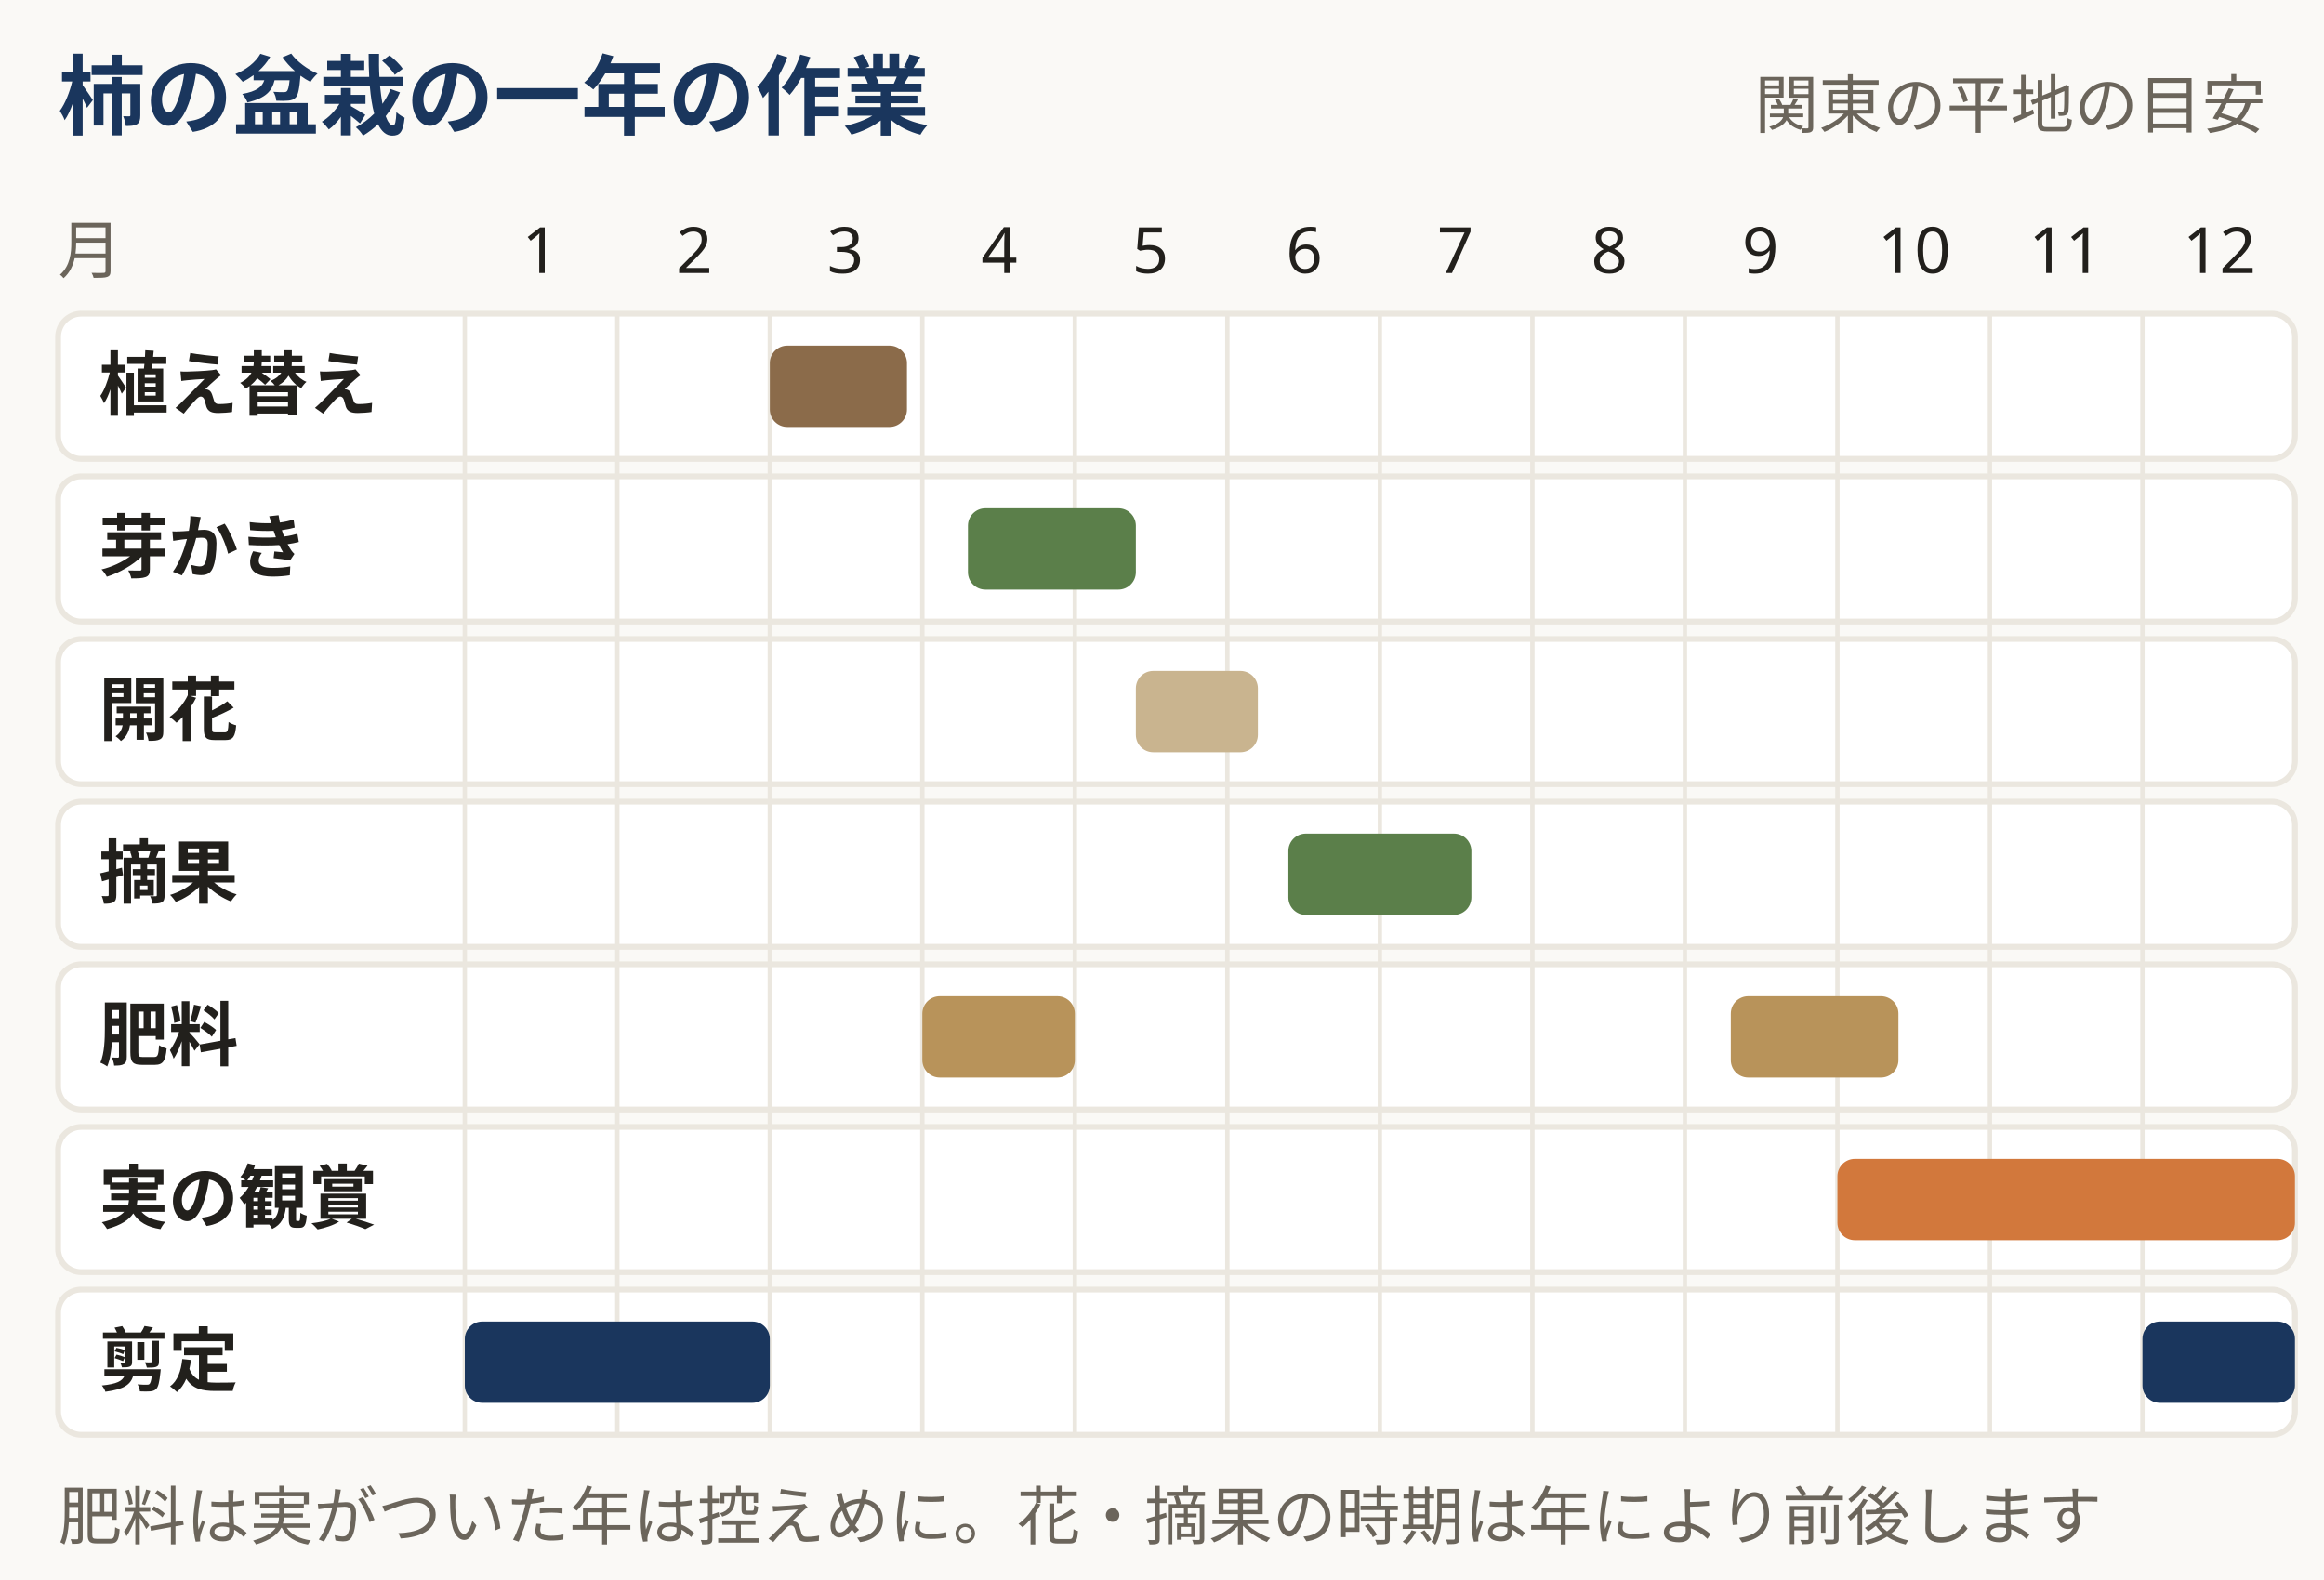
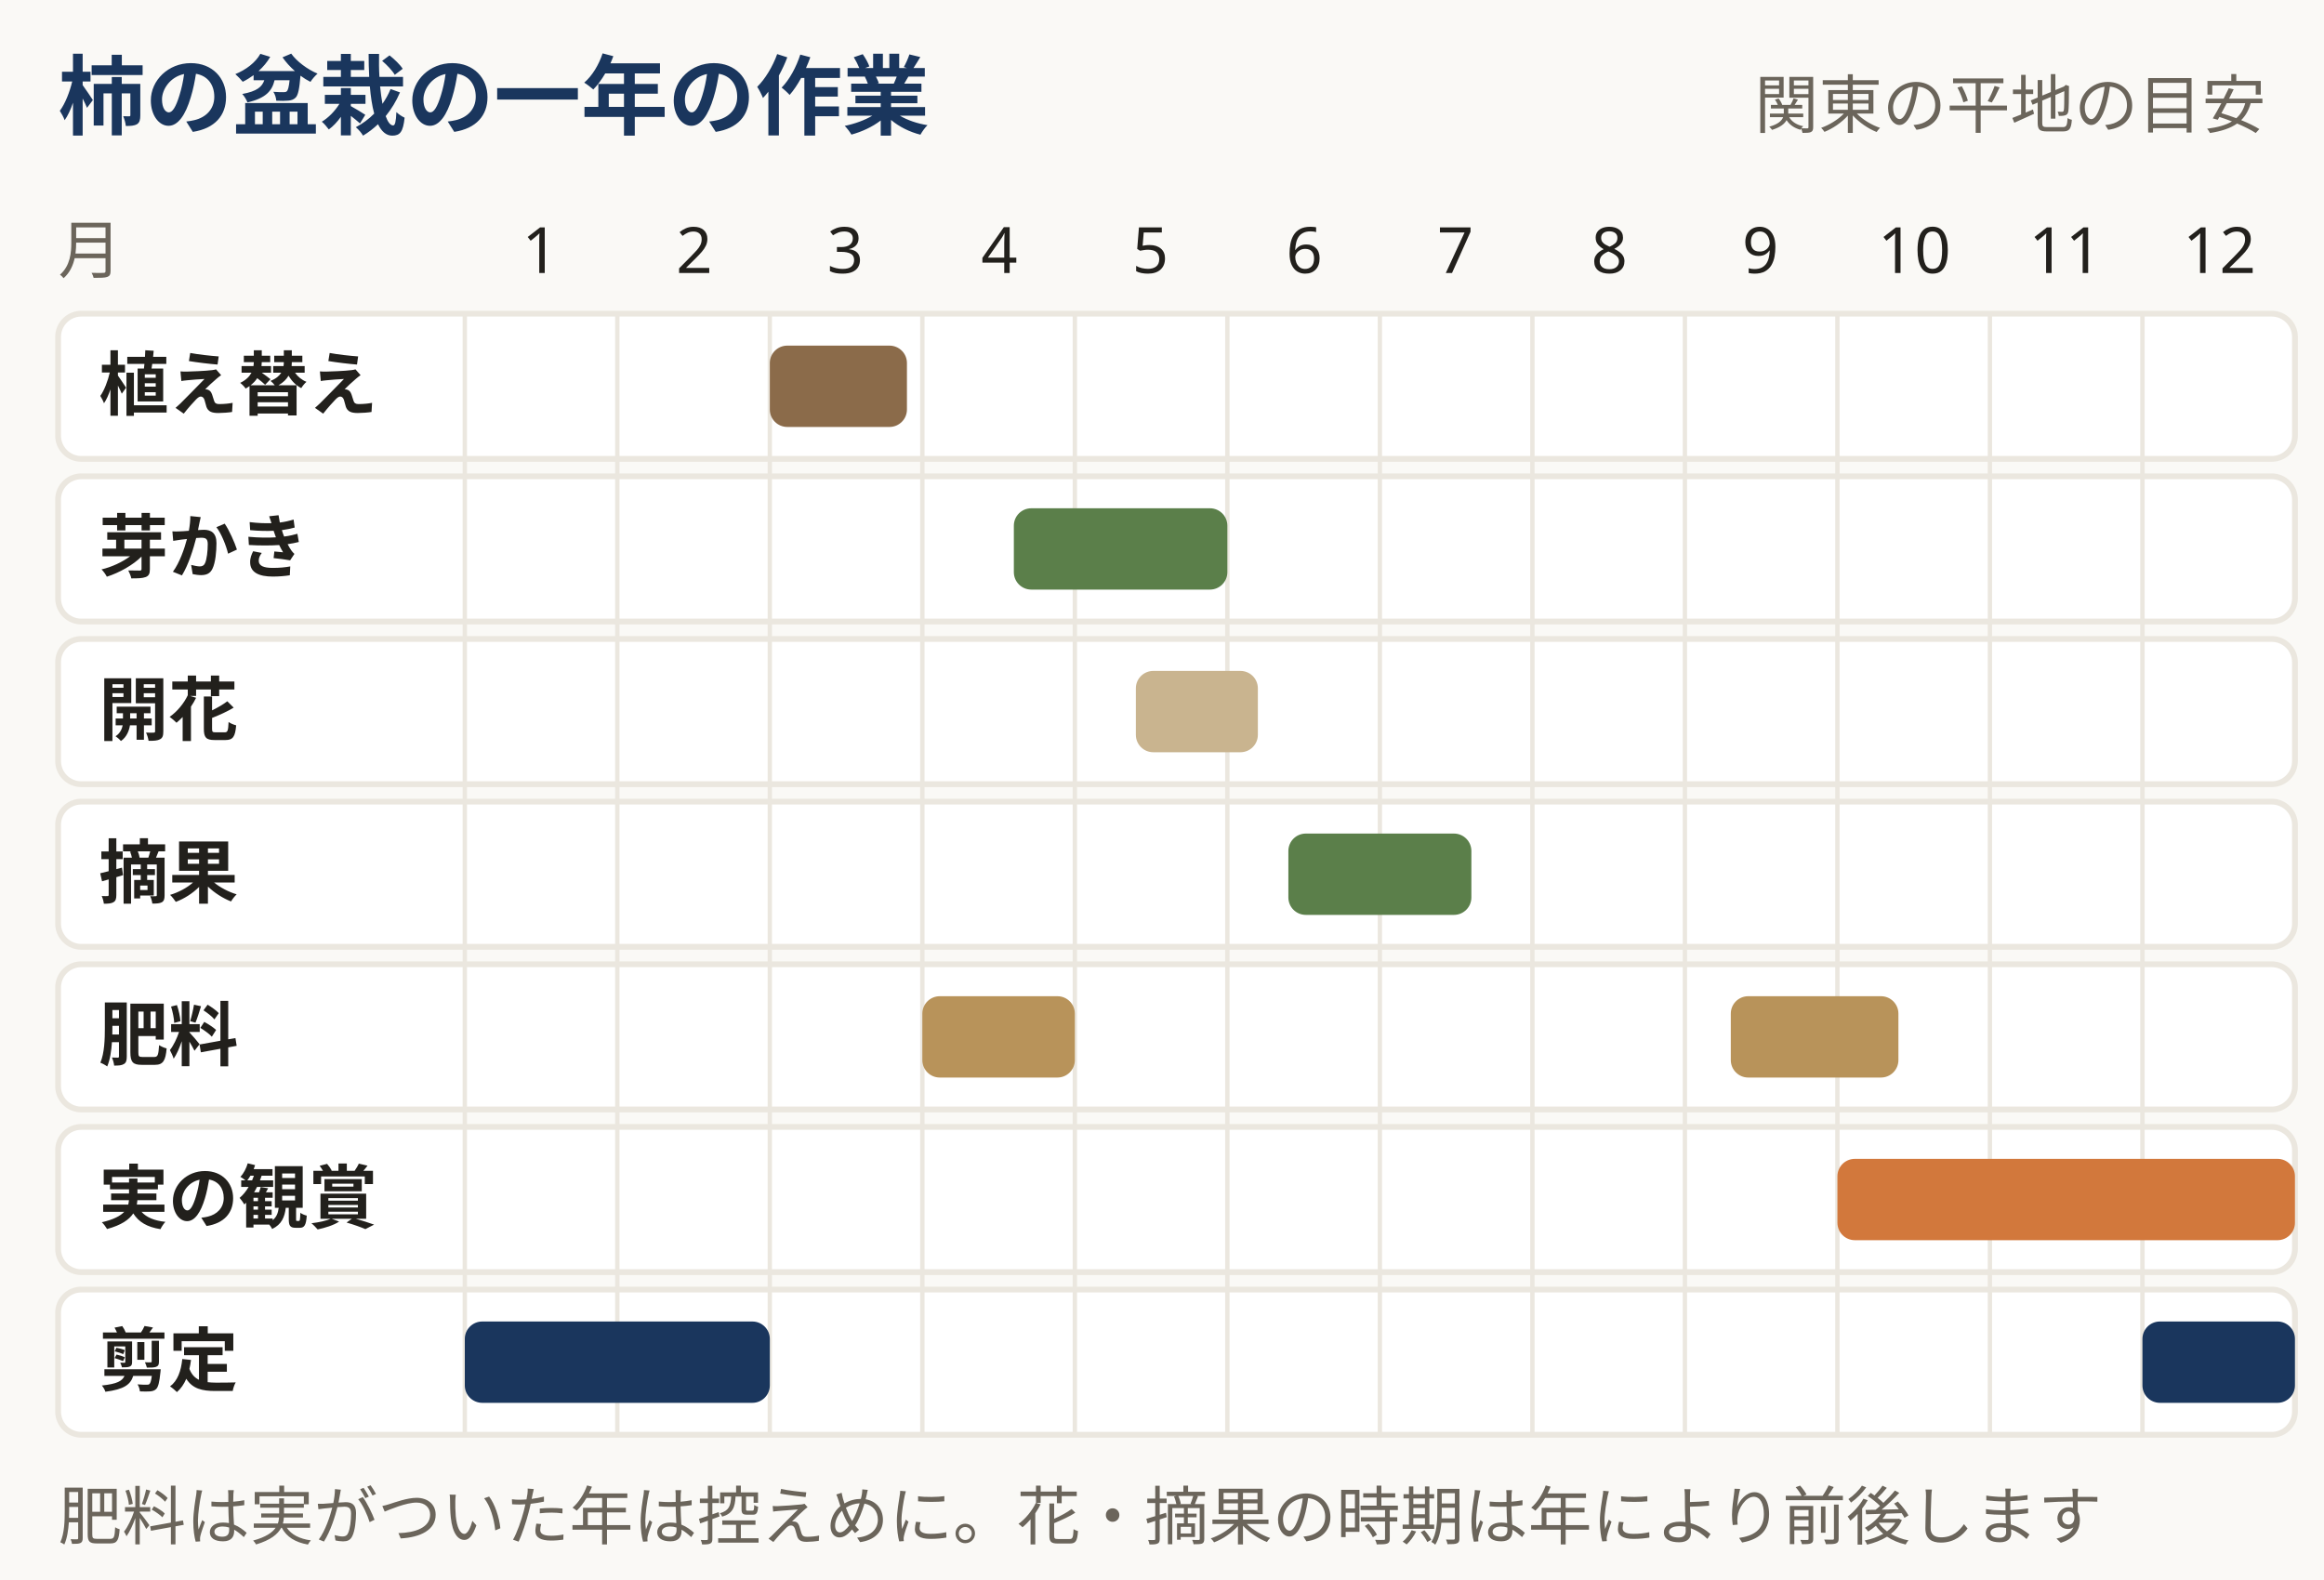
<svg xmlns="http://www.w3.org/2000/svg" viewBox="0 0 800 544" font-family="'Hiragino Sans','Noto Sans JP',sans-serif">
  <rect width="800" height="544" fill="#faf9f6" />
  <text x="20" y="44" font-size="30" font-weight="700" fill="#1a365d">柿の盆栽の一年の作業</text>
  <text x="780" y="44" font-size="22" text-anchor="end" fill="#6b655b">関東の平地の目安</text>
  <g font-size="22" fill="#22201c" text-anchor="middle">
    <text x="186" y="94">1</text>
    <text x="239" y="94">2</text>
    <text x="291" y="94">3</text>
    <text x="344" y="94">4</text>
    <text x="396" y="94">5</text>
    <text x="449" y="94">6</text>
    <text x="501" y="94">7</text>
    <text x="554" y="94">8</text>
    <text x="606" y="94">9</text>
    <text x="659" y="94">10</text>
    <text x="711" y="94">11</text>
    <text x="764" y="94">12</text>
  </g>
  <text x="20" y="94" font-size="22" fill="#6b655b">月</text>
  <rect x="20" y="108" width="770" height="50" rx="8" fill="#fff" stroke="#ebe7df" stroke-width="2" />
  <rect x="20" y="164" width="770" height="50" rx="8" fill="#fff" stroke="#ebe7df" stroke-width="2" />
  <rect x="20" y="220" width="770" height="50" rx="8" fill="#fff" stroke="#ebe7df" stroke-width="2" />
  <rect x="20" y="276" width="770" height="50" rx="8" fill="#fff" stroke="#ebe7df" stroke-width="2" />
  <rect x="20" y="332" width="770" height="50" rx="8" fill="#fff" stroke="#ebe7df" stroke-width="2" />
  <rect x="20" y="388" width="770" height="50" rx="8" fill="#fff" stroke="#ebe7df" stroke-width="2" />
  <rect x="20" y="444" width="770" height="50" rx="8" fill="#fff" stroke="#ebe7df" stroke-width="2" />
  <g stroke="#ebe7df" stroke-width="1.5">
    <line x1="160.0" y1="108" x2="160.0" y2="494" />
    <line x1="212.5" y1="108" x2="212.5" y2="494" />
    <line x1="265.0" y1="108" x2="265.0" y2="494" />
    <line x1="317.5" y1="108" x2="317.5" y2="494" />
    <line x1="370.0" y1="108" x2="370.0" y2="494" />
    <line x1="422.5" y1="108" x2="422.5" y2="494" />
    <line x1="475.0" y1="108" x2="475.0" y2="494" />
    <line x1="527.5" y1="108" x2="527.5" y2="494" />
    <line x1="580.0" y1="108" x2="580.0" y2="494" />
    <line x1="632.5" y1="108" x2="632.5" y2="494" />
    <line x1="685.0" y1="108" x2="685.0" y2="494" />
    <line x1="737.5" y1="108" x2="737.5" y2="494" />
  </g>
  <text x="34" y="141" font-size="24" font-weight="700" fill="#22201c">植え替え</text>
  <rect x="265.0" y="119" width="47.2" height="28" rx="6" fill="#8b6b4a" />
  <text x="34" y="197" font-size="24" font-weight="700" fill="#22201c">芽かき</text>
-   <rect x="333.2" y="175" width="57.8" height="28" rx="6" fill="#5b7f4a" />
+   <rect x="349.0" y="175" width="73.5" height="28" rx="6" fill="#5b7f4a" />
  <text x="34" y="253" font-size="24" font-weight="700" fill="#22201c">開花</text>
  <rect x="391.0" y="231" width="42.0" height="28" rx="6" fill="#c9b48f" />
  <text x="34" y="309" font-size="24" font-weight="700" fill="#22201c">摘果</text>
  <rect x="443.5" y="287" width="63.0" height="28" rx="6" fill="#5b7f4a" />
  <text x="34" y="365" font-size="24" font-weight="700" fill="#22201c">肥料</text>
  <rect x="317.5" y="343" width="52.5" height="28" rx="6" fill="#b8935a" />
  <rect x="595.8" y="343" width="57.7" height="28" rx="6" fill="#b8935a" />
  <text x="34" y="421" font-size="24" font-weight="700" fill="#22201c">実の観賞</text>
  <rect x="632.5" y="399" width="157.5" height="28" rx="6" fill="#d2783c" />
  <text x="34" y="477" font-size="24" font-weight="700" fill="#22201c">剪定</text>
  <rect x="160.0" y="455" width="105.0" height="28" rx="6" fill="#1a365d" />
  <rect x="737.5" y="455" width="52.5" height="28" rx="6" fill="#1a365d" />
  <text x="20" y="530" font-size="22" fill="#6b655b">肥料は実がついた年は控えめに。花・摘果の時期は年により前後します</text>
</svg>
